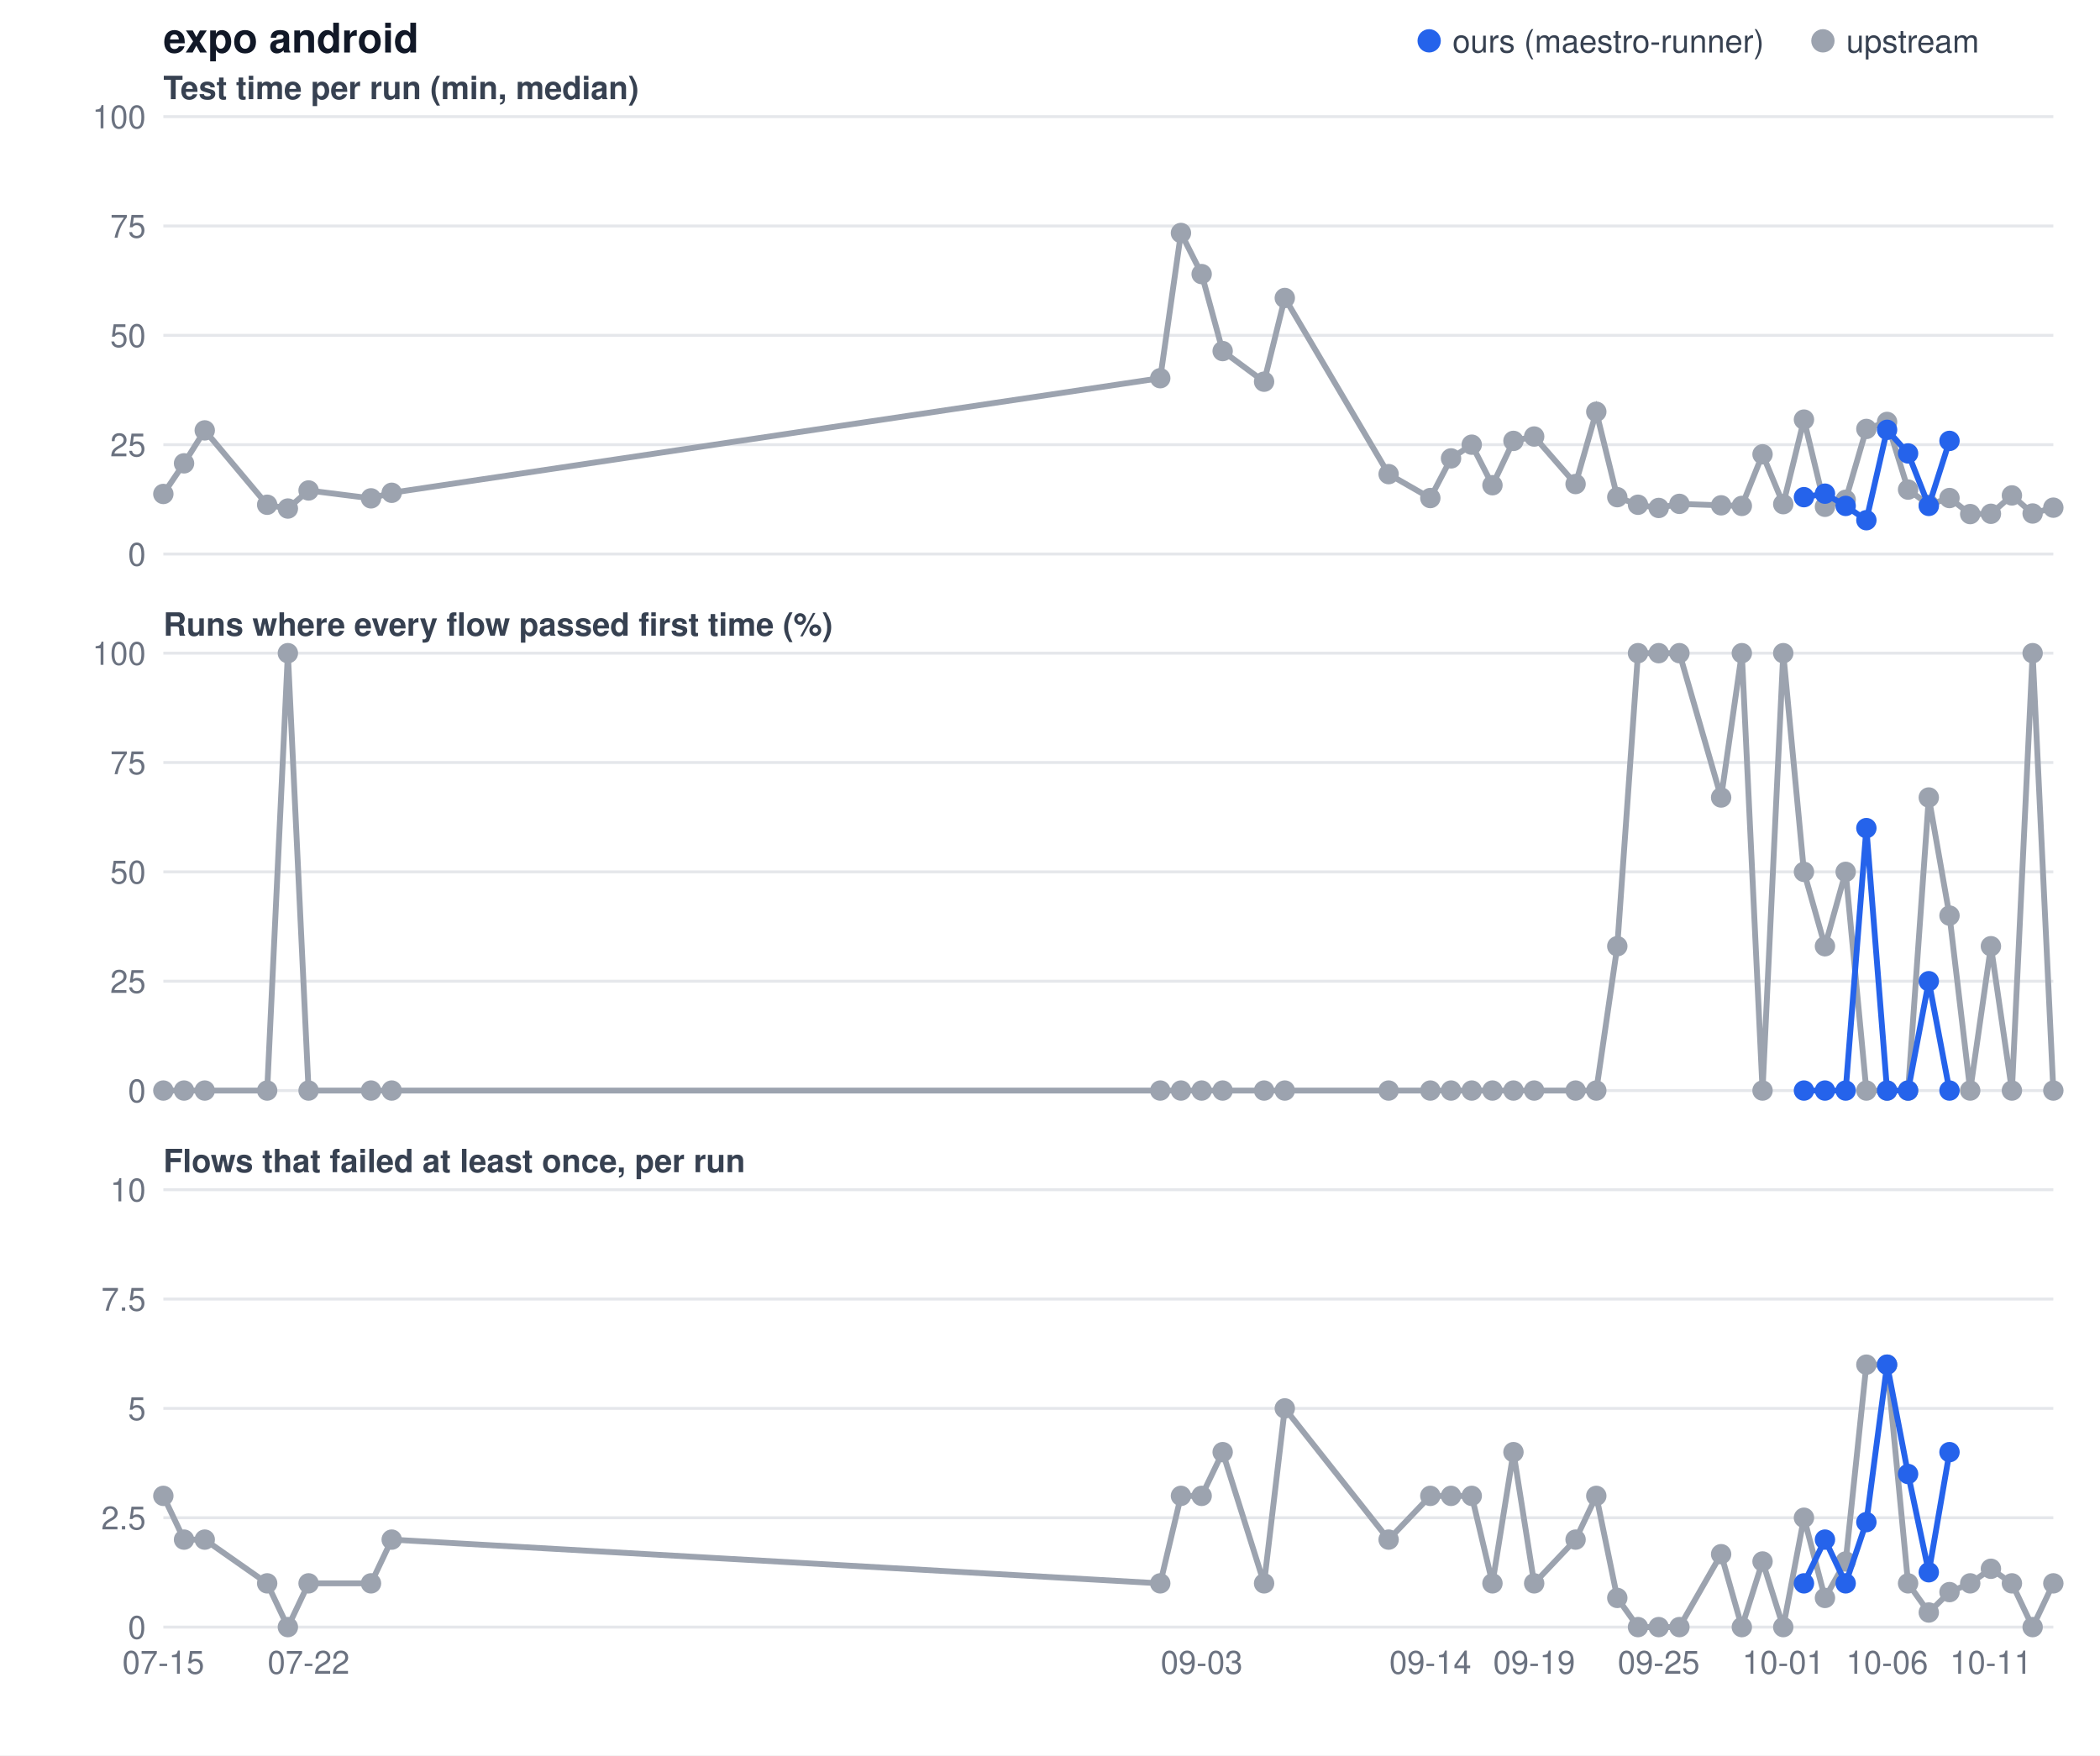
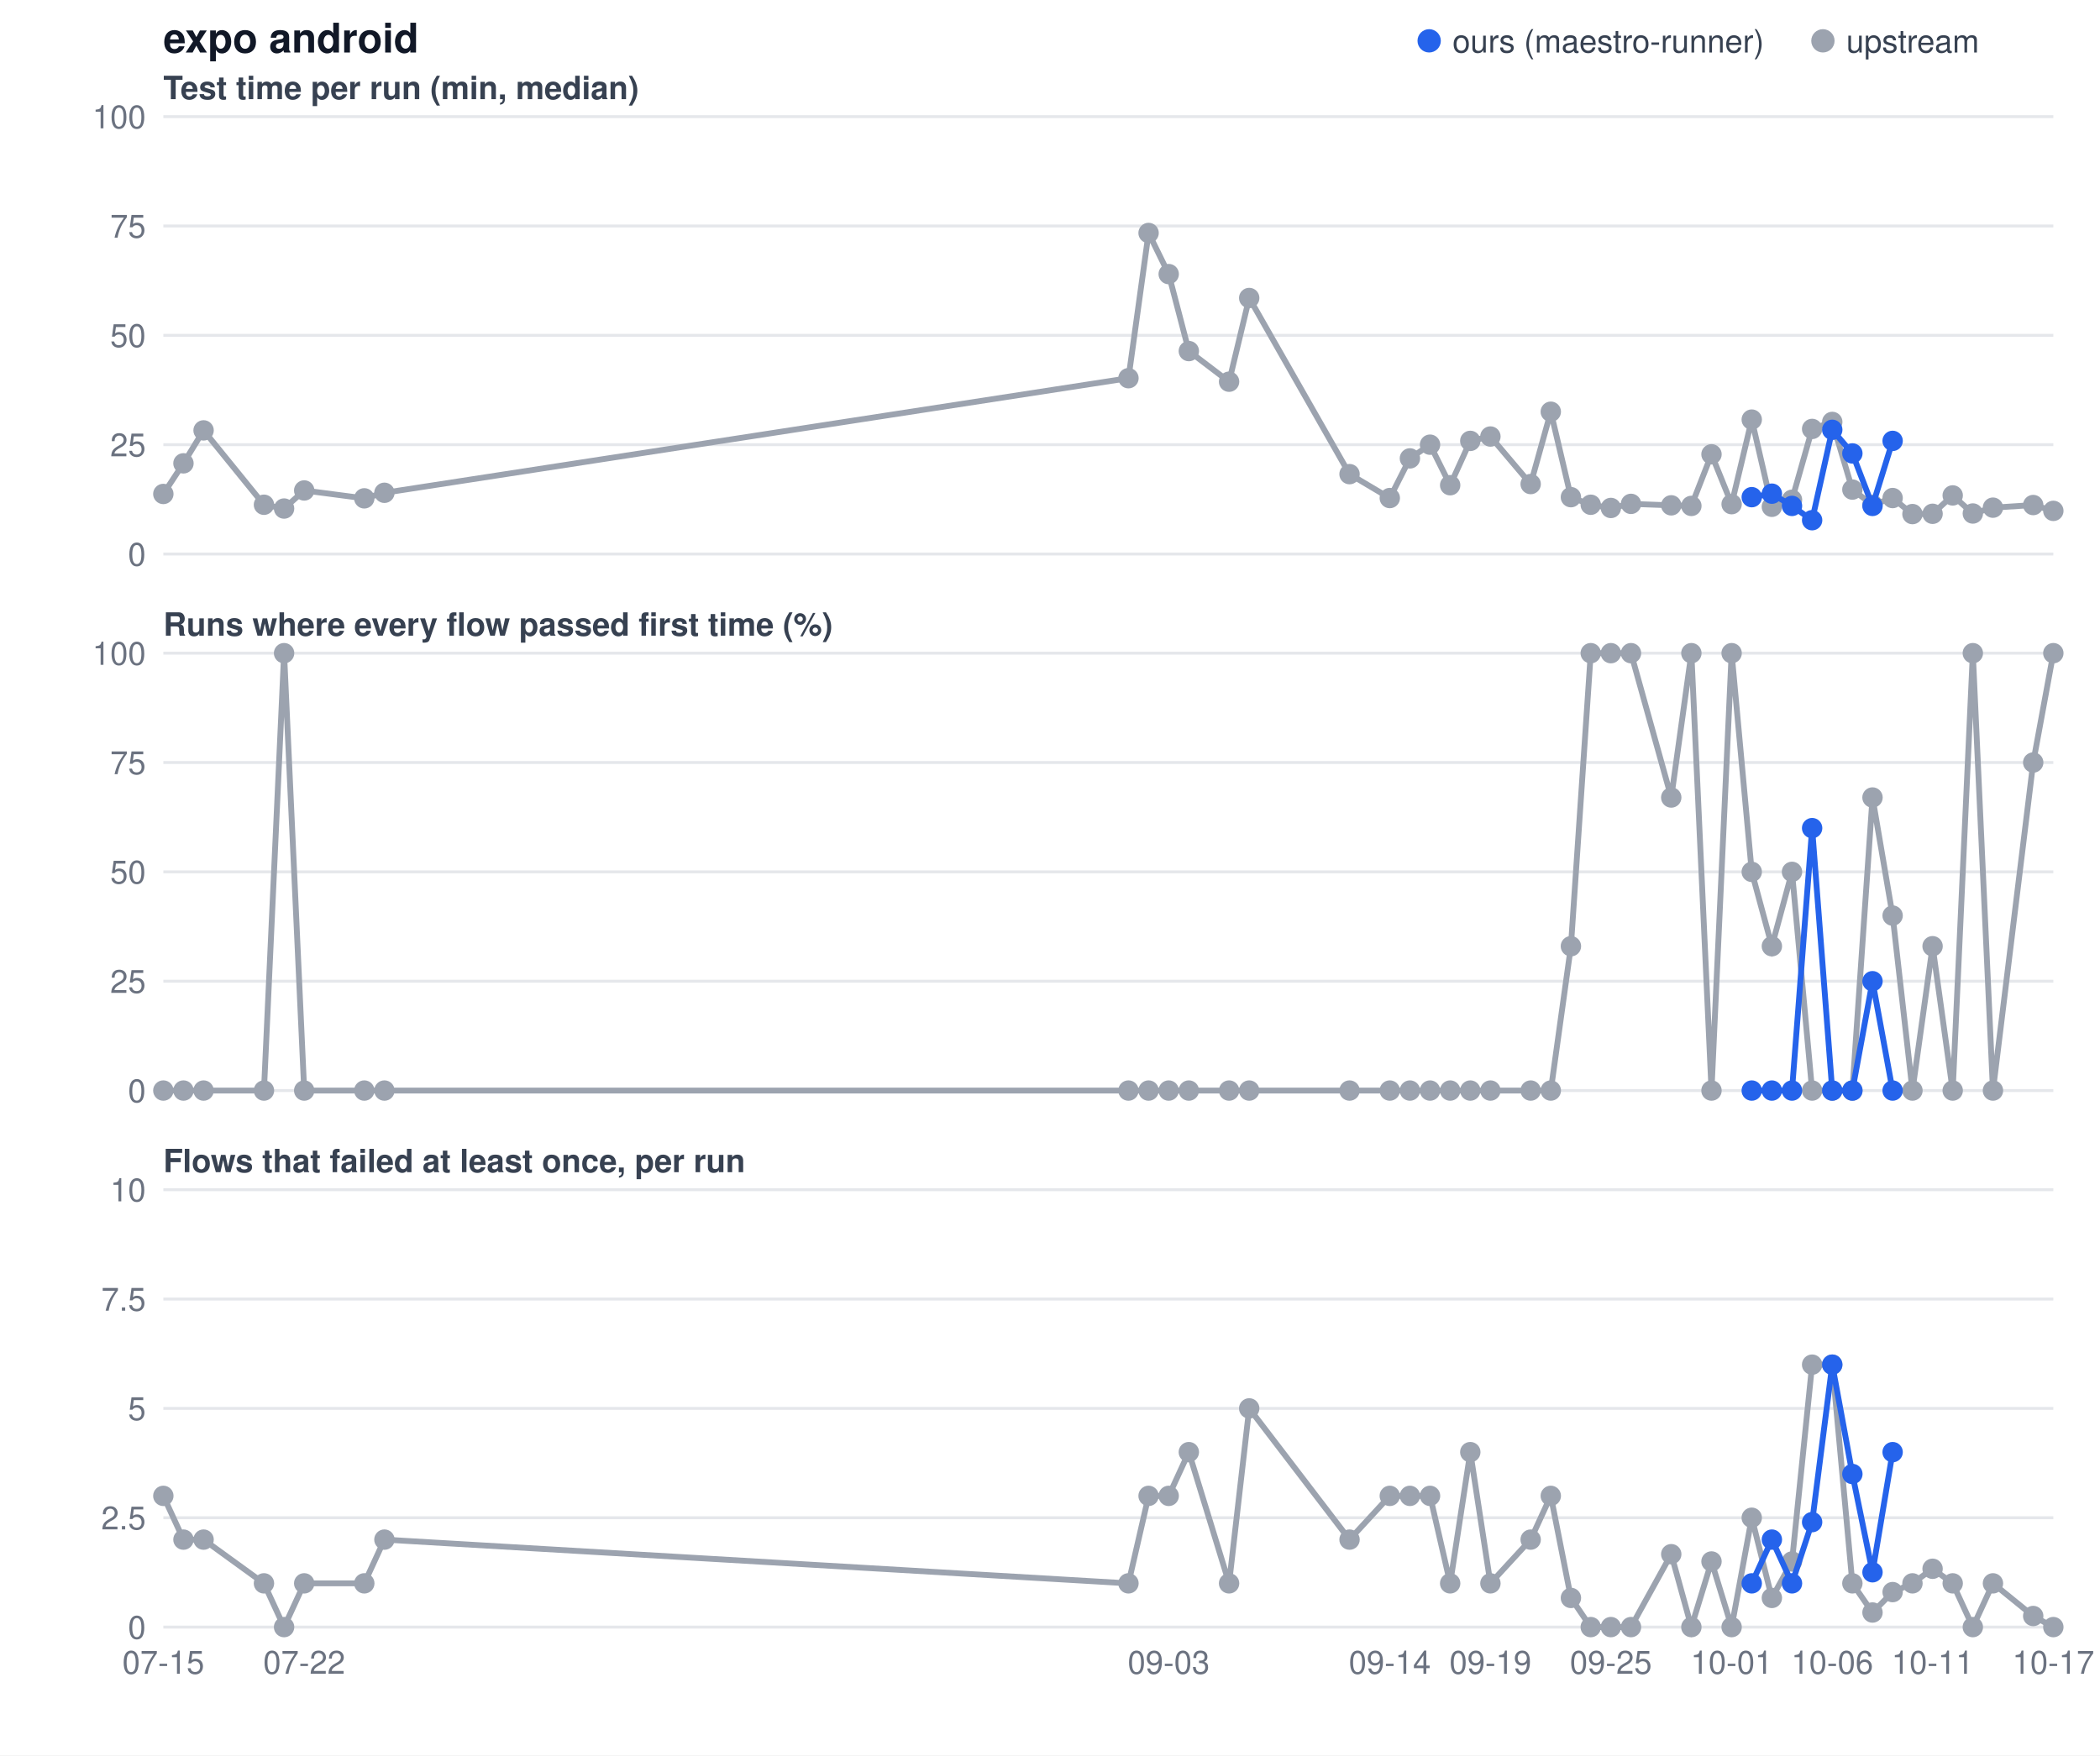
<svg xmlns="http://www.w3.org/2000/svg" width="720" height="602" font-family="-apple-system,Segoe UI,Helvetica,Arial,sans-serif" font-size="11">
  <rect width="100%" height="100%" fill="#ffffff" />
  <text x="56" y="18" font-size="14" font-weight="600" fill="#111827">expo android</text>
  <circle cx="490" cy="14" r="4" fill="#2563eb" />
  <text x="498" y="18" fill="#374151">ours (maestro-runner)</text>
  <circle cx="625" cy="14" r="4" fill="#9ca3af" />
  <text x="633" y="18" fill="#374151">upstream</text>
  <text x="56" y="34" fill="#374151" font-weight="600">Test time per run (min, median)</text>
  <line x1="56" x2="704" y1="190.0" y2="190.0" stroke="#e5e7eb" />
  <text x="50" y="194.0" text-anchor="end" fill="#6b7280">0</text>
  <line x1="56" x2="704" y1="152.5" y2="152.5" stroke="#e5e7eb" />
  <text x="50" y="156.5" text-anchor="end" fill="#6b7280">25</text>
  <line x1="56" x2="704" y1="115.0" y2="115.0" stroke="#e5e7eb" />
  <text x="50" y="119.0" text-anchor="end" fill="#6b7280">50</text>
  <line x1="56" x2="704" y1="77.5" y2="77.5" stroke="#e5e7eb" />
  <text x="50" y="81.5" text-anchor="end" fill="#6b7280">75</text>
  <line x1="56" x2="704" y1="40.0" y2="40.0" stroke="#e5e7eb" />
  <text x="50" y="44.0" text-anchor="end" fill="#6b7280">100</text>
-   <polyline fill="none" stroke="#9ca3af" stroke-width="2" points="56.0,169.4 63.1,158.9 70.2,147.6 91.6,173.1 98.7,174.4 105.8,168.2 127.2,170.9 134.3,169.0 397.8,129.7 404.9,79.9 412.0,94.0 419.2,120.4 433.4,130.9 440.5,102.2 476.1,162.6 490.4,170.8 497.5,157.2 504.6,152.5 511.7,166.4 518.9,151.2 526.0,149.7 540.2,166.0 547.3,141.2 554.5,170.5 561.6,173.1 568.7,174.2 575.8,172.8 590.1,173.3 597.2,173.5 604.3,155.8 611.4,172.9 618.5,143.9 625.7,173.8 632.8,171.4 639.9,147.1 647.0,144.7 654.2,167.9 661.3,173.1 668.4,170.8 675.5,176.3 682.6,176.2 689.8,169.9 696.9,176.1 704.0,174.1" />
+   <polyline fill="none" stroke="#9ca3af" stroke-width="2" points="56.0,169.4 62.9,158.9 69.8,147.6 90.5,173.1 97.4,174.4 104.3,168.2 124.9,170.9 131.8,169.0 386.9,129.7 393.8,79.9 400.7,94.0 407.6,120.4 421.4,130.9 428.3,102.2 462.7,162.6 476.5,170.8 483.4,157.2 490.3,152.5 497.2,166.4 504.1,151.2 511.0,149.7 524.8,166.0 531.7,141.2 538.6,170.5 545.4,173.1 552.3,174.2 559.2,172.8 573.0,173.3 579.9,173.5 586.8,155.8 593.7,172.9 600.6,143.9 607.5,173.8 614.4,171.4 621.3,147.1 628.2,144.7 635.1,167.9 642.0,173.1 648.9,170.8 655.7,176.3 662.6,176.2 669.5,169.9 676.4,176.1 683.3,174.1 697.1,173.2 704.0,175.2" />
  <circle cx="56.0" cy="169.4" r="3.5" fill="#9ca3af" />
-   <circle cx="63.1" cy="158.9" r="3.5" fill="#9ca3af" />
-   <circle cx="70.2" cy="147.6" r="3.5" fill="#9ca3af" />
-   <circle cx="91.6" cy="173.1" r="3.5" fill="#9ca3af" />
-   <circle cx="98.7" cy="174.4" r="3.5" fill="#9ca3af" />
-   <circle cx="105.8" cy="168.2" r="3.5" fill="#9ca3af" />
-   <circle cx="127.2" cy="170.9" r="3.5" fill="#9ca3af" />
-   <circle cx="134.3" cy="169.0" r="3.5" fill="#9ca3af" />
-   <circle cx="397.8" cy="129.7" r="3.5" fill="#9ca3af" />
-   <circle cx="404.9" cy="79.9" r="3.5" fill="#9ca3af" />
-   <circle cx="412.0" cy="94.0" r="3.5" fill="#9ca3af" />
-   <circle cx="419.2" cy="120.4" r="3.5" fill="#9ca3af" />
-   <circle cx="433.4" cy="130.9" r="3.5" fill="#9ca3af" />
-   <circle cx="440.5" cy="102.2" r="3.5" fill="#9ca3af" />
-   <circle cx="476.1" cy="162.6" r="3.5" fill="#9ca3af" />
-   <circle cx="490.4" cy="170.8" r="3.5" fill="#9ca3af" />
-   <circle cx="497.5" cy="157.2" r="3.5" fill="#9ca3af" />
-   <circle cx="504.6" cy="152.5" r="3.5" fill="#9ca3af" />
-   <circle cx="511.7" cy="166.4" r="3.5" fill="#9ca3af" />
-   <circle cx="518.9" cy="151.2" r="3.5" fill="#9ca3af" />
-   <circle cx="526.0" cy="149.7" r="3.5" fill="#9ca3af" />
-   <circle cx="540.2" cy="166.0" r="3.5" fill="#9ca3af" />
-   <circle cx="547.3" cy="141.2" r="3.5" fill="#9ca3af" />
-   <circle cx="554.5" cy="170.5" r="3.5" fill="#9ca3af" />
-   <circle cx="561.6" cy="173.1" r="3.5" fill="#9ca3af" />
-   <circle cx="568.7" cy="174.2" r="3.5" fill="#9ca3af" />
-   <circle cx="575.8" cy="172.8" r="3.5" fill="#9ca3af" />
-   <circle cx="590.1" cy="173.3" r="3.5" fill="#9ca3af" />
-   <circle cx="597.2" cy="173.5" r="3.5" fill="#9ca3af" />
-   <circle cx="604.3" cy="155.8" r="3.5" fill="#9ca3af" />
-   <circle cx="611.4" cy="172.9" r="3.5" fill="#9ca3af" />
-   <circle cx="618.5" cy="143.9" r="3.5" fill="#9ca3af" />
-   <circle cx="625.7" cy="173.8" r="3.5" fill="#9ca3af" />
-   <circle cx="632.8" cy="171.4" r="3.5" fill="#9ca3af" />
-   <circle cx="639.9" cy="147.1" r="3.5" fill="#9ca3af" />
-   <circle cx="647.0" cy="144.7" r="3.5" fill="#9ca3af" />
-   <circle cx="654.2" cy="167.9" r="3.5" fill="#9ca3af" />
-   <circle cx="661.3" cy="173.1" r="3.5" fill="#9ca3af" />
-   <circle cx="668.4" cy="170.8" r="3.5" fill="#9ca3af" />
-   <circle cx="675.5" cy="176.3" r="3.5" fill="#9ca3af" />
-   <circle cx="682.6" cy="176.2" r="3.5" fill="#9ca3af" />
-   <circle cx="689.8" cy="169.9" r="3.5" fill="#9ca3af" />
-   <circle cx="696.9" cy="176.1" r="3.5" fill="#9ca3af" />
-   <circle cx="704.0" cy="174.1" r="3.5" fill="#9ca3af" />
-   <polyline fill="none" stroke="#2563eb" stroke-width="2" points="618.5,170.5 625.7,169.3 632.8,173.5 639.9,178.4 647.0,147.4 654.2,155.5 661.3,173.5 668.4,151.2" />
-   <circle cx="618.5" cy="170.5" r="3.5" fill="#2563eb" />
-   <circle cx="625.7" cy="169.3" r="3.5" fill="#2563eb" />
-   <circle cx="632.8" cy="173.5" r="3.5" fill="#2563eb" />
-   <circle cx="639.9" cy="178.4" r="3.5" fill="#2563eb" />
-   <circle cx="647.0" cy="147.4" r="3.5" fill="#2563eb" />
-   <circle cx="654.2" cy="155.5" r="3.5" fill="#2563eb" />
-   <circle cx="661.3" cy="173.5" r="3.5" fill="#2563eb" />
-   <circle cx="668.4" cy="151.2" r="3.5" fill="#2563eb" />
+   <circle cx="62.9" cy="158.9" r="3.5" fill="#9ca3af" />
+   <circle cx="69.8" cy="147.6" r="3.5" fill="#9ca3af" />
+   <circle cx="90.5" cy="173.1" r="3.5" fill="#9ca3af" />
+   <circle cx="97.4" cy="174.4" r="3.5" fill="#9ca3af" />
+   <circle cx="104.3" cy="168.2" r="3.5" fill="#9ca3af" />
+   <circle cx="124.9" cy="170.9" r="3.5" fill="#9ca3af" />
+   <circle cx="131.8" cy="169.0" r="3.5" fill="#9ca3af" />
+   <circle cx="386.9" cy="129.7" r="3.5" fill="#9ca3af" />
+   <circle cx="393.8" cy="79.9" r="3.5" fill="#9ca3af" />
+   <circle cx="400.7" cy="94.0" r="3.5" fill="#9ca3af" />
+   <circle cx="407.6" cy="120.4" r="3.5" fill="#9ca3af" />
+   <circle cx="421.4" cy="130.9" r="3.5" fill="#9ca3af" />
+   <circle cx="428.3" cy="102.2" r="3.5" fill="#9ca3af" />
+   <circle cx="462.7" cy="162.6" r="3.5" fill="#9ca3af" />
+   <circle cx="476.5" cy="170.8" r="3.5" fill="#9ca3af" />
+   <circle cx="483.4" cy="157.2" r="3.5" fill="#9ca3af" />
+   <circle cx="490.3" cy="152.5" r="3.5" fill="#9ca3af" />
+   <circle cx="497.2" cy="166.4" r="3.5" fill="#9ca3af" />
+   <circle cx="504.1" cy="151.2" r="3.5" fill="#9ca3af" />
+   <circle cx="511.0" cy="149.7" r="3.5" fill="#9ca3af" />
+   <circle cx="524.8" cy="166.0" r="3.5" fill="#9ca3af" />
+   <circle cx="531.7" cy="141.2" r="3.5" fill="#9ca3af" />
+   <circle cx="538.6" cy="170.5" r="3.5" fill="#9ca3af" />
+   <circle cx="545.4" cy="173.1" r="3.5" fill="#9ca3af" />
+   <circle cx="552.3" cy="174.2" r="3.5" fill="#9ca3af" />
+   <circle cx="559.2" cy="172.8" r="3.5" fill="#9ca3af" />
+   <circle cx="573.0" cy="173.3" r="3.5" fill="#9ca3af" />
+   <circle cx="579.9" cy="173.5" r="3.5" fill="#9ca3af" />
+   <circle cx="586.8" cy="155.8" r="3.5" fill="#9ca3af" />
+   <circle cx="593.7" cy="172.9" r="3.5" fill="#9ca3af" />
+   <circle cx="600.6" cy="143.9" r="3.5" fill="#9ca3af" />
+   <circle cx="607.5" cy="173.8" r="3.5" fill="#9ca3af" />
+   <circle cx="614.4" cy="171.4" r="3.5" fill="#9ca3af" />
+   <circle cx="621.3" cy="147.1" r="3.5" fill="#9ca3af" />
+   <circle cx="628.2" cy="144.7" r="3.5" fill="#9ca3af" />
+   <circle cx="635.1" cy="167.9" r="3.5" fill="#9ca3af" />
+   <circle cx="642.0" cy="173.1" r="3.5" fill="#9ca3af" />
+   <circle cx="648.9" cy="170.8" r="3.5" fill="#9ca3af" />
+   <circle cx="655.7" cy="176.3" r="3.5" fill="#9ca3af" />
+   <circle cx="662.6" cy="176.2" r="3.5" fill="#9ca3af" />
+   <circle cx="669.5" cy="169.9" r="3.5" fill="#9ca3af" />
+   <circle cx="676.4" cy="176.1" r="3.5" fill="#9ca3af" />
+   <circle cx="683.3" cy="174.1" r="3.5" fill="#9ca3af" />
+   <circle cx="697.1" cy="173.2" r="3.5" fill="#9ca3af" />
+   <circle cx="704.0" cy="175.2" r="3.5" fill="#9ca3af" />
+   <polyline fill="none" stroke="#2563eb" stroke-width="2" points="600.6,170.5 607.5,169.3 614.4,173.5 621.3,178.4 628.2,147.4 635.1,155.5 642.0,173.5 648.9,151.2" />
+   <circle cx="600.6" cy="170.5" r="3.5" fill="#2563eb" />
+   <circle cx="607.5" cy="169.3" r="3.5" fill="#2563eb" />
+   <circle cx="614.4" cy="173.5" r="3.5" fill="#2563eb" />
+   <circle cx="621.3" cy="178.4" r="3.5" fill="#2563eb" />
+   <circle cx="628.2" cy="147.4" r="3.5" fill="#2563eb" />
+   <circle cx="635.1" cy="155.5" r="3.5" fill="#2563eb" />
+   <circle cx="642.0" cy="173.5" r="3.5" fill="#2563eb" />
+   <circle cx="648.9" cy="151.2" r="3.5" fill="#2563eb" />
  <text x="56" y="218" fill="#374151" font-weight="600">Runs where every flow passed first time (%)</text>
  <line x1="56" x2="704" y1="374.0" y2="374.0" stroke="#e5e7eb" />
  <text x="50" y="378.0" text-anchor="end" fill="#6b7280">0</text>
  <line x1="56" x2="704" y1="336.5" y2="336.5" stroke="#e5e7eb" />
  <text x="50" y="340.5" text-anchor="end" fill="#6b7280">25</text>
  <line x1="56" x2="704" y1="299.0" y2="299.0" stroke="#e5e7eb" />
  <text x="50" y="303.0" text-anchor="end" fill="#6b7280">50</text>
  <line x1="56" x2="704" y1="261.5" y2="261.5" stroke="#e5e7eb" />
  <text x="50" y="265.5" text-anchor="end" fill="#6b7280">75</text>
  <line x1="56" x2="704" y1="224.0" y2="224.0" stroke="#e5e7eb" />
  <text x="50" y="228.0" text-anchor="end" fill="#6b7280">100</text>
-   <polyline fill="none" stroke="#9ca3af" stroke-width="2" points="56.0,374.0 63.1,374.0 70.2,374.0 91.6,374.0 98.7,224.0 105.8,374.0 127.2,374.0 134.3,374.0 397.8,374.0 404.9,374.0 412.0,374.0 419.2,374.0 433.4,374.0 440.5,374.0 476.1,374.0 490.4,374.0 497.5,374.0 504.6,374.0 511.7,374.0 518.9,374.0 526.0,374.0 540.2,374.0 547.3,374.0 554.5,324.5 561.6,224.0 568.7,224.0 575.8,224.0 590.1,273.5 597.2,224.0 604.3,374.0 611.4,224.0 618.5,299.0 625.7,324.5 632.8,299.0 639.9,374.0 647.0,374.0 654.2,374.0 661.3,273.5 668.4,314.0 675.5,374.0 682.6,324.5 689.8,374.0 696.9,224.0 704.0,374.0" />
+   <polyline fill="none" stroke="#9ca3af" stroke-width="2" points="56.0,374.0 62.9,374.0 69.8,374.0 90.5,374.0 97.4,224.0 104.3,374.0 124.9,374.0 131.8,374.0 386.9,374.0 393.8,374.0 400.7,374.0 407.6,374.0 421.4,374.0 428.3,374.0 462.7,374.0 476.5,374.0 483.4,374.0 490.3,374.0 497.2,374.0 504.1,374.0 511.0,374.0 524.8,374.0 531.7,374.0 538.6,324.5 545.4,224.0 552.3,224.0 559.2,224.0 573.0,273.5 579.9,224.0 586.8,374.0 593.7,224.0 600.6,299.0 607.5,324.5 614.4,299.0 621.3,374.0 628.2,374.0 635.1,374.0 642.0,273.5 648.9,314.0 655.7,374.0 662.6,324.5 669.5,374.0 676.4,224.0 683.3,374.0 697.1,261.5 704.0,224.0" />
  <circle cx="56.0" cy="374.0" r="3.5" fill="#9ca3af" />
-   <circle cx="63.1" cy="374.0" r="3.5" fill="#9ca3af" />
-   <circle cx="70.2" cy="374.0" r="3.5" fill="#9ca3af" />
-   <circle cx="91.6" cy="374.0" r="3.5" fill="#9ca3af" />
-   <circle cx="98.7" cy="224.0" r="3.5" fill="#9ca3af" />
-   <circle cx="105.8" cy="374.0" r="3.5" fill="#9ca3af" />
-   <circle cx="127.2" cy="374.0" r="3.5" fill="#9ca3af" />
-   <circle cx="134.3" cy="374.0" r="3.5" fill="#9ca3af" />
-   <circle cx="397.8" cy="374.0" r="3.5" fill="#9ca3af" />
-   <circle cx="404.9" cy="374.0" r="3.5" fill="#9ca3af" />
-   <circle cx="412.0" cy="374.0" r="3.5" fill="#9ca3af" />
-   <circle cx="419.2" cy="374.0" r="3.5" fill="#9ca3af" />
-   <circle cx="433.4" cy="374.0" r="3.5" fill="#9ca3af" />
-   <circle cx="440.5" cy="374.0" r="3.5" fill="#9ca3af" />
-   <circle cx="476.1" cy="374.0" r="3.5" fill="#9ca3af" />
-   <circle cx="490.4" cy="374.0" r="3.5" fill="#9ca3af" />
-   <circle cx="497.5" cy="374.0" r="3.5" fill="#9ca3af" />
-   <circle cx="504.6" cy="374.0" r="3.5" fill="#9ca3af" />
-   <circle cx="511.7" cy="374.0" r="3.5" fill="#9ca3af" />
-   <circle cx="518.9" cy="374.0" r="3.5" fill="#9ca3af" />
-   <circle cx="526.0" cy="374.0" r="3.5" fill="#9ca3af" />
-   <circle cx="540.2" cy="374.0" r="3.5" fill="#9ca3af" />
-   <circle cx="547.3" cy="374.0" r="3.5" fill="#9ca3af" />
-   <circle cx="554.5" cy="324.5" r="3.5" fill="#9ca3af" />
-   <circle cx="561.6" cy="224.0" r="3.5" fill="#9ca3af" />
-   <circle cx="568.7" cy="224.0" r="3.5" fill="#9ca3af" />
-   <circle cx="575.8" cy="224.0" r="3.5" fill="#9ca3af" />
-   <circle cx="590.1" cy="273.5" r="3.5" fill="#9ca3af" />
-   <circle cx="597.2" cy="224.0" r="3.5" fill="#9ca3af" />
-   <circle cx="604.3" cy="374.0" r="3.5" fill="#9ca3af" />
-   <circle cx="611.4" cy="224.0" r="3.5" fill="#9ca3af" />
-   <circle cx="618.5" cy="299.0" r="3.5" fill="#9ca3af" />
-   <circle cx="625.7" cy="324.5" r="3.5" fill="#9ca3af" />
-   <circle cx="632.8" cy="299.0" r="3.5" fill="#9ca3af" />
-   <circle cx="639.9" cy="374.0" r="3.5" fill="#9ca3af" />
-   <circle cx="647.0" cy="374.0" r="3.5" fill="#9ca3af" />
-   <circle cx="654.2" cy="374.0" r="3.5" fill="#9ca3af" />
-   <circle cx="661.3" cy="273.5" r="3.5" fill="#9ca3af" />
-   <circle cx="668.4" cy="314.0" r="3.5" fill="#9ca3af" />
-   <circle cx="675.5" cy="374.0" r="3.5" fill="#9ca3af" />
-   <circle cx="682.6" cy="324.5" r="3.5" fill="#9ca3af" />
-   <circle cx="689.8" cy="374.0" r="3.5" fill="#9ca3af" />
-   <circle cx="696.9" cy="224.0" r="3.5" fill="#9ca3af" />
-   <circle cx="704.0" cy="374.0" r="3.5" fill="#9ca3af" />
-   <polyline fill="none" stroke="#2563eb" stroke-width="2" points="618.5,374.0 625.7,374.0 632.8,374.0 639.9,284.0 647.0,374.0 654.2,374.0 661.3,336.5 668.4,374.0" />
-   <circle cx="618.5" cy="374.0" r="3.5" fill="#2563eb" />
-   <circle cx="625.7" cy="374.0" r="3.5" fill="#2563eb" />
-   <circle cx="632.8" cy="374.0" r="3.5" fill="#2563eb" />
-   <circle cx="639.9" cy="284.0" r="3.5" fill="#2563eb" />
-   <circle cx="647.0" cy="374.0" r="3.5" fill="#2563eb" />
-   <circle cx="654.2" cy="374.0" r="3.5" fill="#2563eb" />
-   <circle cx="661.3" cy="336.5" r="3.5" fill="#2563eb" />
-   <circle cx="668.4" cy="374.0" r="3.5" fill="#2563eb" />
+   <circle cx="62.9" cy="374.0" r="3.5" fill="#9ca3af" />
+   <circle cx="69.8" cy="374.0" r="3.5" fill="#9ca3af" />
+   <circle cx="90.5" cy="374.0" r="3.5" fill="#9ca3af" />
+   <circle cx="97.4" cy="224.0" r="3.5" fill="#9ca3af" />
+   <circle cx="104.3" cy="374.0" r="3.5" fill="#9ca3af" />
+   <circle cx="124.9" cy="374.0" r="3.5" fill="#9ca3af" />
+   <circle cx="131.8" cy="374.0" r="3.5" fill="#9ca3af" />
+   <circle cx="386.9" cy="374.0" r="3.5" fill="#9ca3af" />
+   <circle cx="393.8" cy="374.0" r="3.5" fill="#9ca3af" />
+   <circle cx="400.7" cy="374.0" r="3.5" fill="#9ca3af" />
+   <circle cx="407.6" cy="374.0" r="3.5" fill="#9ca3af" />
+   <circle cx="421.4" cy="374.0" r="3.5" fill="#9ca3af" />
+   <circle cx="428.3" cy="374.0" r="3.5" fill="#9ca3af" />
+   <circle cx="462.7" cy="374.0" r="3.5" fill="#9ca3af" />
+   <circle cx="476.5" cy="374.0" r="3.5" fill="#9ca3af" />
+   <circle cx="483.4" cy="374.0" r="3.5" fill="#9ca3af" />
+   <circle cx="490.3" cy="374.0" r="3.5" fill="#9ca3af" />
+   <circle cx="497.2" cy="374.0" r="3.5" fill="#9ca3af" />
+   <circle cx="504.1" cy="374.0" r="3.5" fill="#9ca3af" />
+   <circle cx="511.0" cy="374.0" r="3.5" fill="#9ca3af" />
+   <circle cx="524.8" cy="374.0" r="3.5" fill="#9ca3af" />
+   <circle cx="531.7" cy="374.0" r="3.5" fill="#9ca3af" />
+   <circle cx="538.6" cy="324.5" r="3.5" fill="#9ca3af" />
+   <circle cx="545.4" cy="224.0" r="3.5" fill="#9ca3af" />
+   <circle cx="552.3" cy="224.0" r="3.5" fill="#9ca3af" />
+   <circle cx="559.2" cy="224.0" r="3.5" fill="#9ca3af" />
+   <circle cx="573.0" cy="273.5" r="3.5" fill="#9ca3af" />
+   <circle cx="579.9" cy="224.0" r="3.5" fill="#9ca3af" />
+   <circle cx="586.8" cy="374.0" r="3.5" fill="#9ca3af" />
+   <circle cx="593.7" cy="224.0" r="3.5" fill="#9ca3af" />
+   <circle cx="600.6" cy="299.0" r="3.5" fill="#9ca3af" />
+   <circle cx="607.5" cy="324.5" r="3.5" fill="#9ca3af" />
+   <circle cx="614.4" cy="299.0" r="3.5" fill="#9ca3af" />
+   <circle cx="621.3" cy="374.0" r="3.5" fill="#9ca3af" />
+   <circle cx="628.2" cy="374.0" r="3.5" fill="#9ca3af" />
+   <circle cx="635.1" cy="374.0" r="3.5" fill="#9ca3af" />
+   <circle cx="642.0" cy="273.5" r="3.5" fill="#9ca3af" />
+   <circle cx="648.9" cy="314.0" r="3.5" fill="#9ca3af" />
+   <circle cx="655.7" cy="374.0" r="3.5" fill="#9ca3af" />
+   <circle cx="662.6" cy="324.5" r="3.5" fill="#9ca3af" />
+   <circle cx="669.5" cy="374.0" r="3.5" fill="#9ca3af" />
+   <circle cx="676.4" cy="224.0" r="3.5" fill="#9ca3af" />
+   <circle cx="683.3" cy="374.0" r="3.5" fill="#9ca3af" />
+   <circle cx="697.1" cy="261.5" r="3.5" fill="#9ca3af" />
+   <circle cx="704.0" cy="224.0" r="3.5" fill="#9ca3af" />
+   <polyline fill="none" stroke="#2563eb" stroke-width="2" points="600.6,374.0 607.5,374.0 614.4,374.0 621.3,284.0 628.2,374.0 635.1,374.0 642.0,336.5 648.9,374.0" />
+   <circle cx="600.6" cy="374.0" r="3.5" fill="#2563eb" />
+   <circle cx="607.5" cy="374.0" r="3.5" fill="#2563eb" />
+   <circle cx="614.4" cy="374.0" r="3.5" fill="#2563eb" />
+   <circle cx="621.3" cy="284.0" r="3.5" fill="#2563eb" />
+   <circle cx="628.2" cy="374.0" r="3.5" fill="#2563eb" />
+   <circle cx="635.1" cy="374.0" r="3.5" fill="#2563eb" />
+   <circle cx="642.0" cy="336.5" r="3.5" fill="#2563eb" />
+   <circle cx="648.9" cy="374.0" r="3.5" fill="#2563eb" />
  <text x="56" y="402" fill="#374151" font-weight="600">Flows that failed at least once, per run</text>
  <line x1="56" x2="704" y1="558.0" y2="558.0" stroke="#e5e7eb" />
  <text x="50" y="562.0" text-anchor="end" fill="#6b7280">0</text>
  <line x1="56" x2="704" y1="520.5" y2="520.5" stroke="#e5e7eb" />
  <text x="50" y="524.5" text-anchor="end" fill="#6b7280">2.5</text>
  <line x1="56" x2="704" y1="483.0" y2="483.0" stroke="#e5e7eb" />
  <text x="50" y="487.0" text-anchor="end" fill="#6b7280">5</text>
  <line x1="56" x2="704" y1="445.5" y2="445.5" stroke="#e5e7eb" />
  <text x="50" y="449.5" text-anchor="end" fill="#6b7280">7.5</text>
  <line x1="56" x2="704" y1="408.0" y2="408.0" stroke="#e5e7eb" />
  <text x="50" y="412.0" text-anchor="end" fill="#6b7280">10</text>
-   <polyline fill="none" stroke="#9ca3af" stroke-width="2" points="56.0,513.0 63.1,528.0 70.2,528.0 91.6,543.0 98.7,558.0 105.8,543.0 127.2,543.0 134.3,528.0 397.8,543.0 404.9,513.0 412.0,513.0 419.2,498.0 433.4,543.0 440.5,483.0 476.1,528.0 490.4,513.0 497.5,513.0 504.6,513.0 511.7,543.0 518.9,498.0 526.0,543.0 540.2,528.0 547.3,513.0 554.5,548.0 561.6,558.0 568.7,558.0 575.8,558.0 590.1,533.0 597.2,558.0 604.3,535.5 611.4,558.0 618.5,520.5 625.7,548.0 632.8,535.5 639.9,468.0 647.0,468.0 654.2,543.0 661.3,553.0 668.4,546.0 675.5,543.0 682.6,538.0 689.8,543.0 696.9,558.0 704.0,543.0" />
+   <polyline fill="none" stroke="#9ca3af" stroke-width="2" points="56.0,513.0 62.9,528.0 69.8,528.0 90.5,543.0 97.4,558.0 104.3,543.0 124.9,543.0 131.8,528.0 386.9,543.0 393.8,513.0 400.7,513.0 407.6,498.0 421.4,543.0 428.3,483.0 462.7,528.0 476.5,513.0 483.4,513.0 490.3,513.0 497.2,543.0 504.1,498.0 511.0,543.0 524.8,528.0 531.7,513.0 538.6,548.0 545.4,558.0 552.3,558.0 559.2,558.0 573.0,533.0 579.9,558.0 586.8,535.5 593.7,558.0 600.6,520.5 607.5,548.0 614.4,535.5 621.3,468.0 628.2,468.0 635.1,543.0 642.0,553.0 648.9,546.0 655.7,543.0 662.6,538.0 669.5,543.0 676.4,558.0 683.3,543.0 697.1,554.2 704.0,558.0" />
  <circle cx="56.0" cy="513.0" r="3.5" fill="#9ca3af" />
-   <circle cx="63.1" cy="528.0" r="3.5" fill="#9ca3af" />
-   <circle cx="70.2" cy="528.0" r="3.5" fill="#9ca3af" />
-   <circle cx="91.6" cy="543.0" r="3.5" fill="#9ca3af" />
-   <circle cx="98.7" cy="558.0" r="3.5" fill="#9ca3af" />
-   <circle cx="105.8" cy="543.0" r="3.5" fill="#9ca3af" />
-   <circle cx="127.2" cy="543.0" r="3.5" fill="#9ca3af" />
-   <circle cx="134.3" cy="528.0" r="3.5" fill="#9ca3af" />
-   <circle cx="397.8" cy="543.0" r="3.5" fill="#9ca3af" />
-   <circle cx="404.9" cy="513.0" r="3.5" fill="#9ca3af" />
-   <circle cx="412.0" cy="513.0" r="3.5" fill="#9ca3af" />
-   <circle cx="419.2" cy="498.0" r="3.5" fill="#9ca3af" />
-   <circle cx="433.4" cy="543.0" r="3.5" fill="#9ca3af" />
-   <circle cx="440.5" cy="483.0" r="3.5" fill="#9ca3af" />
-   <circle cx="476.1" cy="528.0" r="3.5" fill="#9ca3af" />
-   <circle cx="490.4" cy="513.0" r="3.5" fill="#9ca3af" />
-   <circle cx="497.5" cy="513.0" r="3.5" fill="#9ca3af" />
-   <circle cx="504.6" cy="513.0" r="3.5" fill="#9ca3af" />
-   <circle cx="511.7" cy="543.0" r="3.5" fill="#9ca3af" />
-   <circle cx="518.9" cy="498.0" r="3.5" fill="#9ca3af" />
-   <circle cx="526.0" cy="543.0" r="3.5" fill="#9ca3af" />
-   <circle cx="540.2" cy="528.0" r="3.5" fill="#9ca3af" />
-   <circle cx="547.3" cy="513.0" r="3.5" fill="#9ca3af" />
-   <circle cx="554.5" cy="548.0" r="3.5" fill="#9ca3af" />
-   <circle cx="561.6" cy="558.0" r="3.5" fill="#9ca3af" />
-   <circle cx="568.7" cy="558.0" r="3.5" fill="#9ca3af" />
-   <circle cx="575.8" cy="558.0" r="3.5" fill="#9ca3af" />
-   <circle cx="590.1" cy="533.0" r="3.5" fill="#9ca3af" />
-   <circle cx="597.2" cy="558.0" r="3.5" fill="#9ca3af" />
-   <circle cx="604.3" cy="535.5" r="3.5" fill="#9ca3af" />
-   <circle cx="611.4" cy="558.0" r="3.5" fill="#9ca3af" />
-   <circle cx="618.5" cy="520.5" r="3.5" fill="#9ca3af" />
-   <circle cx="625.7" cy="548.0" r="3.5" fill="#9ca3af" />
-   <circle cx="632.8" cy="535.5" r="3.5" fill="#9ca3af" />
-   <circle cx="639.9" cy="468.0" r="3.5" fill="#9ca3af" />
-   <circle cx="647.0" cy="468.0" r="3.5" fill="#9ca3af" />
-   <circle cx="654.2" cy="543.0" r="3.5" fill="#9ca3af" />
-   <circle cx="661.3" cy="553.0" r="3.5" fill="#9ca3af" />
-   <circle cx="668.4" cy="546.0" r="3.5" fill="#9ca3af" />
-   <circle cx="675.5" cy="543.0" r="3.5" fill="#9ca3af" />
-   <circle cx="682.6" cy="538.0" r="3.5" fill="#9ca3af" />
-   <circle cx="689.8" cy="543.0" r="3.5" fill="#9ca3af" />
-   <circle cx="696.9" cy="558.0" r="3.5" fill="#9ca3af" />
-   <circle cx="704.0" cy="543.0" r="3.5" fill="#9ca3af" />
-   <polyline fill="none" stroke="#2563eb" stroke-width="2" points="618.5,543.0 625.7,528.0 632.8,543.0 639.9,522.0 647.0,468.0 654.2,505.5 661.3,539.2 668.4,498.0" />
-   <circle cx="618.5" cy="543.0" r="3.5" fill="#2563eb" />
-   <circle cx="625.7" cy="528.0" r="3.5" fill="#2563eb" />
-   <circle cx="632.8" cy="543.0" r="3.5" fill="#2563eb" />
-   <circle cx="639.9" cy="522.0" r="3.5" fill="#2563eb" />
-   <circle cx="647.0" cy="468.0" r="3.5" fill="#2563eb" />
-   <circle cx="654.2" cy="505.5" r="3.5" fill="#2563eb" />
-   <circle cx="661.3" cy="539.2" r="3.5" fill="#2563eb" />
-   <circle cx="668.4" cy="498.0" r="3.5" fill="#2563eb" />
+   <circle cx="62.9" cy="528.0" r="3.5" fill="#9ca3af" />
+   <circle cx="69.8" cy="528.0" r="3.5" fill="#9ca3af" />
+   <circle cx="90.5" cy="543.0" r="3.5" fill="#9ca3af" />
+   <circle cx="97.4" cy="558.0" r="3.5" fill="#9ca3af" />
+   <circle cx="104.3" cy="543.0" r="3.5" fill="#9ca3af" />
+   <circle cx="124.9" cy="543.0" r="3.5" fill="#9ca3af" />
+   <circle cx="131.8" cy="528.0" r="3.5" fill="#9ca3af" />
+   <circle cx="386.9" cy="543.0" r="3.5" fill="#9ca3af" />
+   <circle cx="393.8" cy="513.0" r="3.5" fill="#9ca3af" />
+   <circle cx="400.7" cy="513.0" r="3.5" fill="#9ca3af" />
+   <circle cx="407.6" cy="498.0" r="3.5" fill="#9ca3af" />
+   <circle cx="421.4" cy="543.0" r="3.5" fill="#9ca3af" />
+   <circle cx="428.3" cy="483.0" r="3.5" fill="#9ca3af" />
+   <circle cx="462.7" cy="528.0" r="3.5" fill="#9ca3af" />
+   <circle cx="476.5" cy="513.0" r="3.5" fill="#9ca3af" />
+   <circle cx="483.4" cy="513.0" r="3.5" fill="#9ca3af" />
+   <circle cx="490.3" cy="513.0" r="3.5" fill="#9ca3af" />
+   <circle cx="497.2" cy="543.0" r="3.5" fill="#9ca3af" />
+   <circle cx="504.1" cy="498.0" r="3.5" fill="#9ca3af" />
+   <circle cx="511.0" cy="543.0" r="3.5" fill="#9ca3af" />
+   <circle cx="524.8" cy="528.0" r="3.5" fill="#9ca3af" />
+   <circle cx="531.7" cy="513.0" r="3.5" fill="#9ca3af" />
+   <circle cx="538.6" cy="548.0" r="3.5" fill="#9ca3af" />
+   <circle cx="545.4" cy="558.0" r="3.5" fill="#9ca3af" />
+   <circle cx="552.3" cy="558.0" r="3.5" fill="#9ca3af" />
+   <circle cx="559.2" cy="558.0" r="3.5" fill="#9ca3af" />
+   <circle cx="573.0" cy="533.0" r="3.5" fill="#9ca3af" />
+   <circle cx="579.9" cy="558.0" r="3.5" fill="#9ca3af" />
+   <circle cx="586.8" cy="535.5" r="3.5" fill="#9ca3af" />
+   <circle cx="593.7" cy="558.0" r="3.5" fill="#9ca3af" />
+   <circle cx="600.6" cy="520.5" r="3.5" fill="#9ca3af" />
+   <circle cx="607.5" cy="548.0" r="3.5" fill="#9ca3af" />
+   <circle cx="614.4" cy="535.5" r="3.5" fill="#9ca3af" />
+   <circle cx="621.3" cy="468.0" r="3.5" fill="#9ca3af" />
+   <circle cx="628.2" cy="468.0" r="3.5" fill="#9ca3af" />
+   <circle cx="635.1" cy="543.0" r="3.5" fill="#9ca3af" />
+   <circle cx="642.0" cy="553.0" r="3.5" fill="#9ca3af" />
+   <circle cx="648.9" cy="546.0" r="3.5" fill="#9ca3af" />
+   <circle cx="655.7" cy="543.0" r="3.5" fill="#9ca3af" />
+   <circle cx="662.6" cy="538.0" r="3.5" fill="#9ca3af" />
+   <circle cx="669.5" cy="543.0" r="3.5" fill="#9ca3af" />
+   <circle cx="676.4" cy="558.0" r="3.5" fill="#9ca3af" />
+   <circle cx="683.3" cy="543.0" r="3.5" fill="#9ca3af" />
+   <circle cx="697.1" cy="554.2" r="3.5" fill="#9ca3af" />
+   <circle cx="704.0" cy="558.0" r="3.5" fill="#9ca3af" />
+   <polyline fill="none" stroke="#2563eb" stroke-width="2" points="600.6,543.0 607.5,528.0 614.4,543.0 621.3,522.0 628.2,468.0 635.1,505.5 642.0,539.2 648.9,498.0" />
+   <circle cx="600.6" cy="543.0" r="3.5" fill="#2563eb" />
+   <circle cx="607.5" cy="528.0" r="3.5" fill="#2563eb" />
+   <circle cx="614.4" cy="543.0" r="3.5" fill="#2563eb" />
+   <circle cx="621.3" cy="522.0" r="3.5" fill="#2563eb" />
+   <circle cx="628.2" cy="468.0" r="3.5" fill="#2563eb" />
+   <circle cx="635.1" cy="505.5" r="3.5" fill="#2563eb" />
+   <circle cx="642.0" cy="539.2" r="3.5" fill="#2563eb" />
+   <circle cx="648.9" cy="498.0" r="3.5" fill="#2563eb" />
  <text x="56.0" y="574" text-anchor="middle" fill="#6b7280">07-15</text>
-   <text x="105.8" y="574" text-anchor="middle" fill="#6b7280">07-22</text>
-   <text x="412.0" y="574" text-anchor="middle" fill="#6b7280">09-03</text>
-   <text x="490.4" y="574" text-anchor="middle" fill="#6b7280">09-14</text>
-   <text x="526.0" y="574" text-anchor="middle" fill="#6b7280">09-19</text>
-   <text x="568.7" y="574" text-anchor="middle" fill="#6b7280">09-25</text>
-   <text x="611.4" y="574" text-anchor="middle" fill="#6b7280">10-01</text>
-   <text x="647.0" y="574" text-anchor="middle" fill="#6b7280">10-06</text>
-   <text x="682.6" y="574" text-anchor="middle" fill="#6b7280">10-11</text>
+   <text x="104.3" y="574" text-anchor="middle" fill="#6b7280">07-22</text>
+   <text x="400.7" y="574" text-anchor="middle" fill="#6b7280">09-03</text>
+   <text x="476.5" y="574" text-anchor="middle" fill="#6b7280">09-14</text>
+   <text x="511.0" y="574" text-anchor="middle" fill="#6b7280">09-19</text>
+   <text x="552.3" y="574" text-anchor="middle" fill="#6b7280">09-25</text>
+   <text x="593.7" y="574" text-anchor="middle" fill="#6b7280">10-01</text>
+   <text x="628.2" y="574" text-anchor="middle" fill="#6b7280">10-06</text>
+   <text x="662.6" y="574" text-anchor="middle" fill="#6b7280">10-11</text>
+   <text x="704.0" y="574" text-anchor="middle" fill="#6b7280">10-17</text>
</svg>
